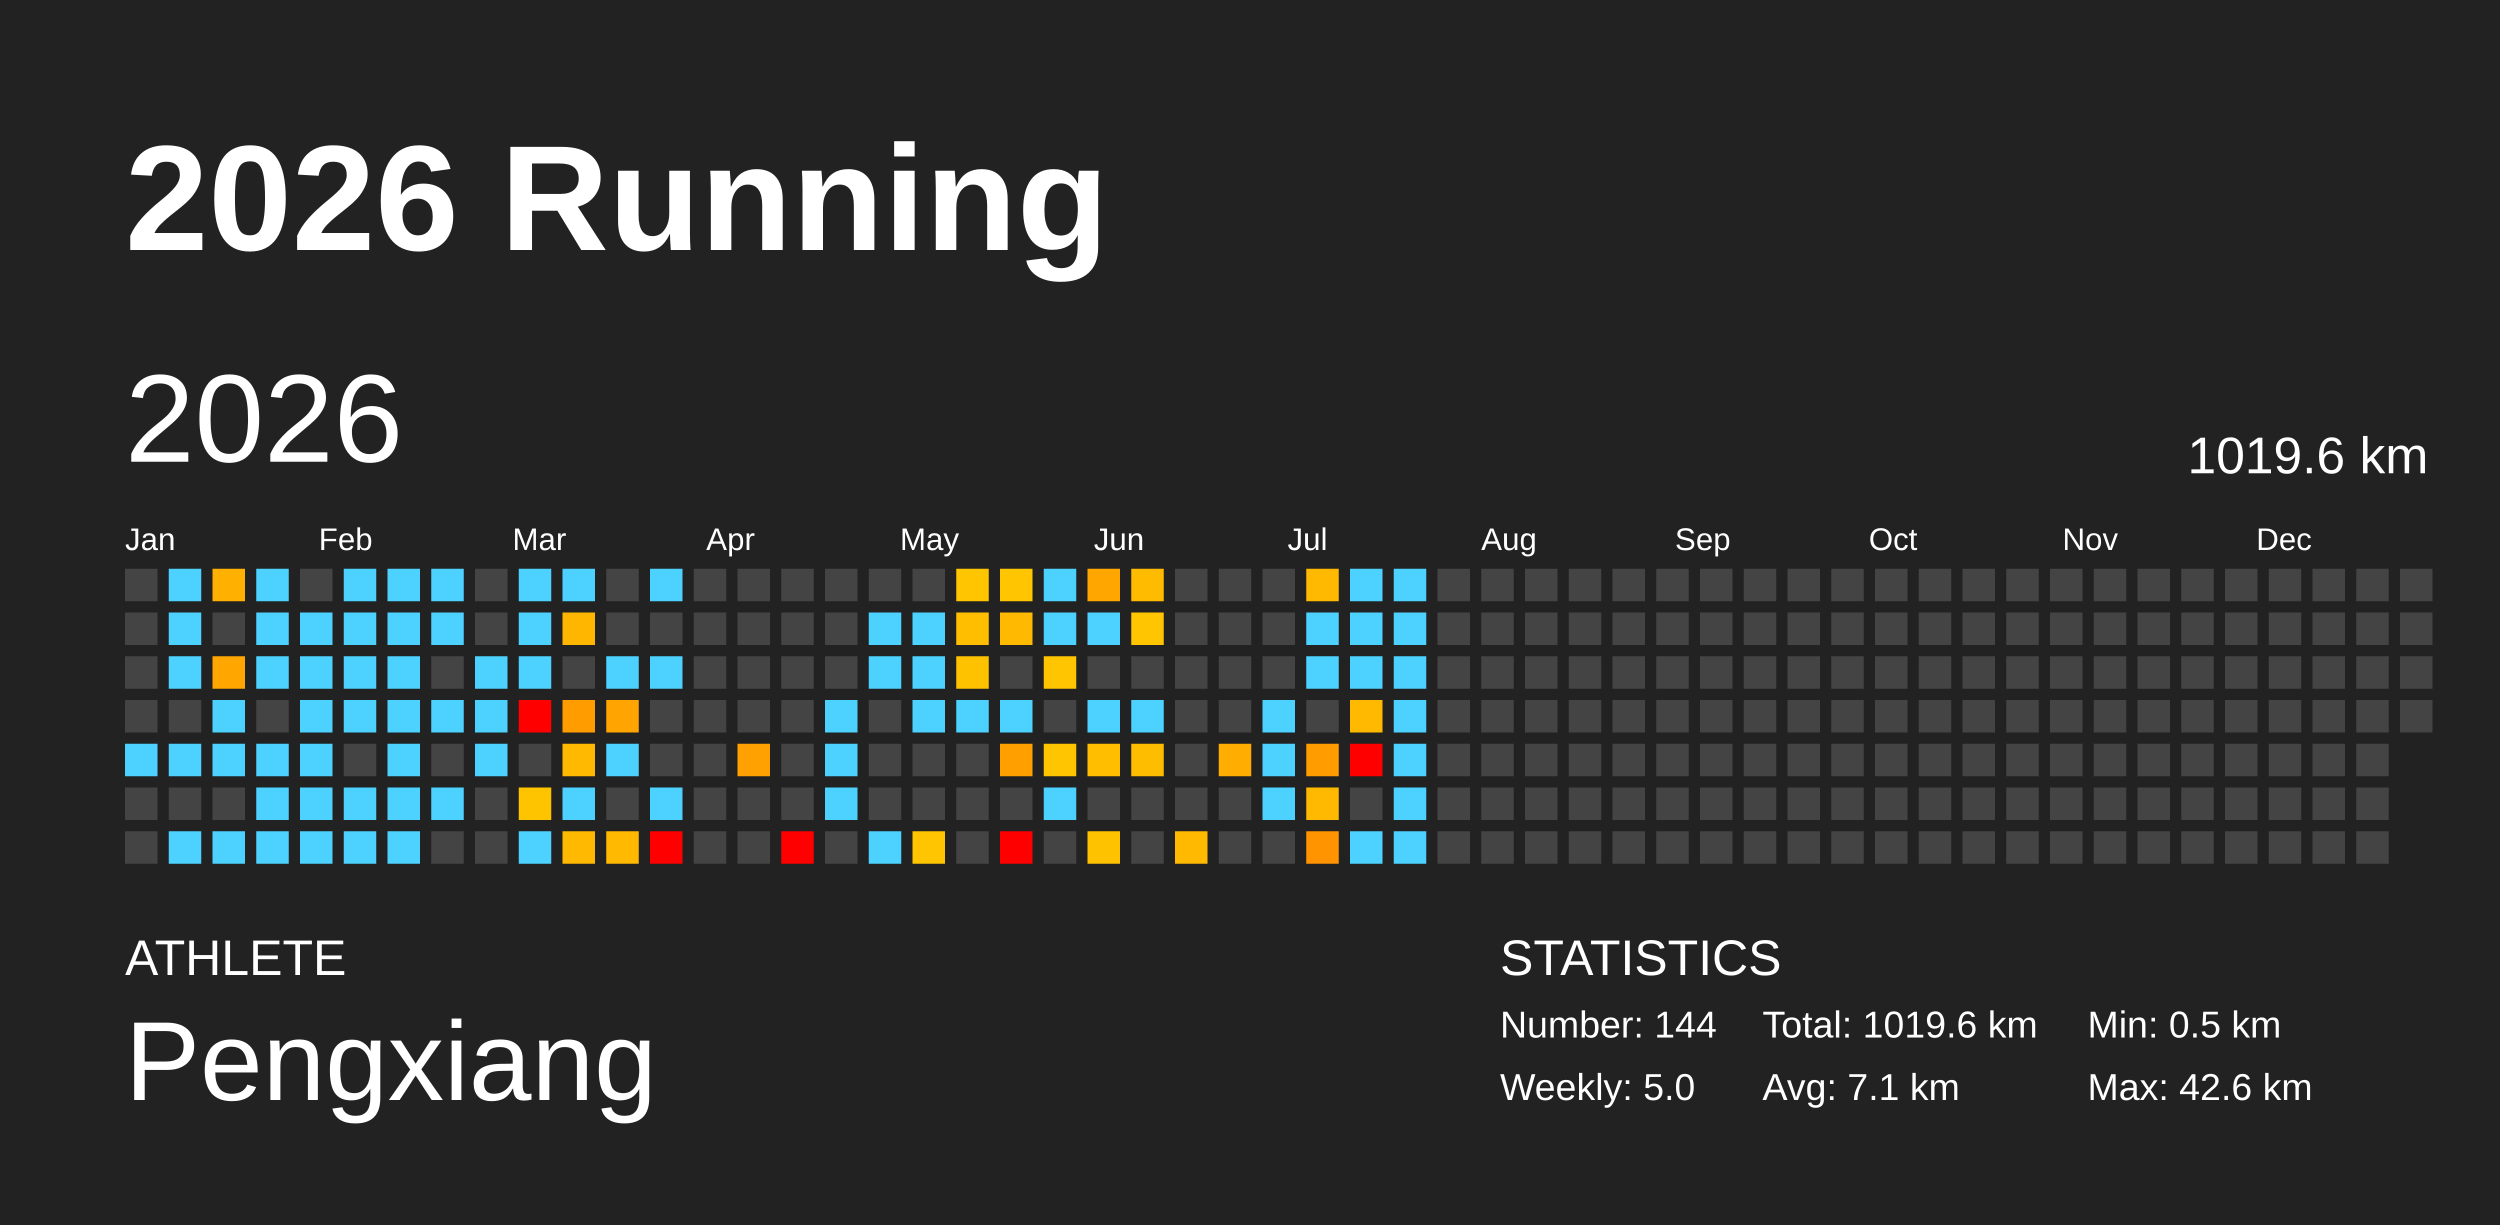
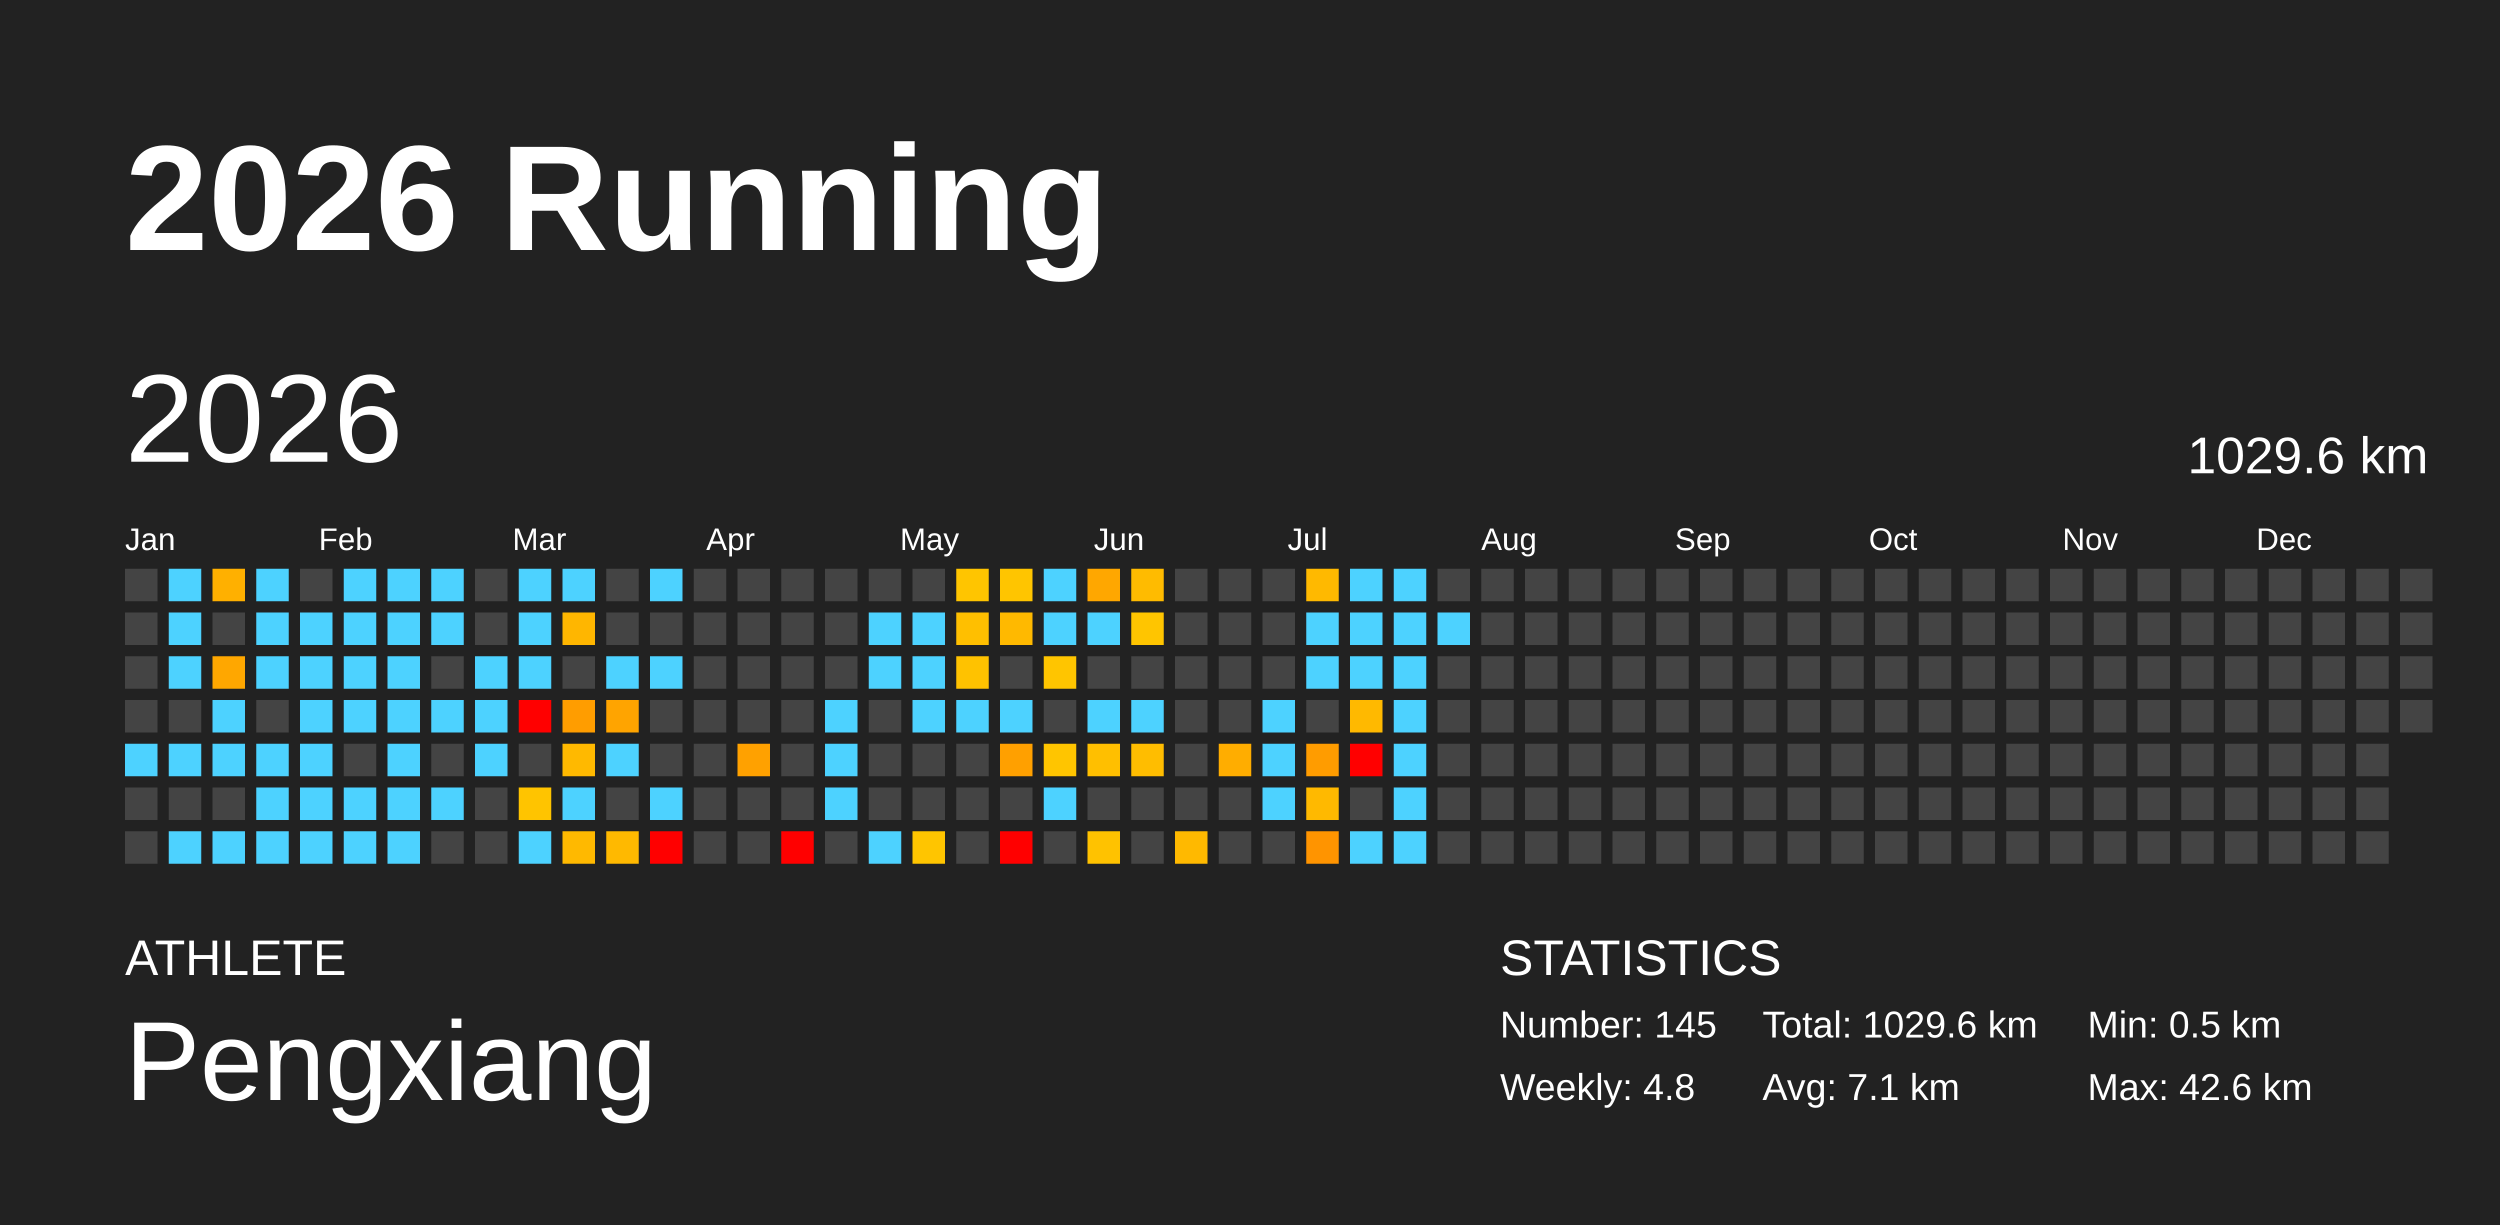
<svg xmlns="http://www.w3.org/2000/svg" baseProfile="full" height="98mm" version="1.1" viewBox="0,0,200,98" width="200mm">
  <defs />
  <rect fill="#222222" height="98" width="200" x="0" y="0" />
  <text fill="#FFFFFF" style="font-size:12px; font-family:Arial; font-weight:bold;" x="10" y="20">2026 Running</text>
  <text fill="#FFFFFF" style="font-size:4px; font-family:Arial" x="10" y="78">ATHLETE</text>
  <text fill="#FFFFFF" style="font-size:9px; font-family:Arial" x="10" y="88">Pengxiang</text>
  <text fill="#FFFFFF" style="font-size:4px; font-family:Arial" x="120" y="78">STATISTICS</text>
-   <text fill="#FFFFFF" style="font-size:3px; font-family:Arial" x="120" y="83">Number: 144</text>
-   <text fill="#FFFFFF" style="font-size:3px; font-family:Arial" x="120" y="88">Weekly: 5.0</text>
-   <text fill="#FFFFFF" style="font-size:3px; font-family:Arial" x="141" y="83">Total: 1019.6 km</text>
+   <text fill="#FFFFFF" style="font-size:3px; font-family:Arial" x="120" y="83">Number: 145</text>
+   <text fill="#FFFFFF" style="font-size:3px; font-family:Arial" x="120" y="88">Weekly: 4.8</text>
+   <text fill="#FFFFFF" style="font-size:3px; font-family:Arial" x="141" y="83">Total: 1029.6 km</text>
  <text fill="#FFFFFF" style="font-size:3px; font-family:Arial" x="141" y="88">Avg: 7.1 km</text>
  <text fill="#FFFFFF" style="font-size:3px; font-family:Arial" x="167" y="83">Min: 0.5 km</text>
  <text fill="#FFFFFF" style="font-size:3px; font-family:Arial" x="167" y="88">Max: 42.6 km</text>
  <text dominant-baseline="hanging" fill="#FFFFFF" style="font-size:10.0px; font-family:Arial;" x="10" y="30">2026</text>
-   <text dominant-baseline="hanging" fill="#FFFFFF" style="font-size:4.125px; font-family:Arial;" x="175" y="35">1019.6 km</text>
+   <text dominant-baseline="hanging" fill="#FFFFFF" style="font-size:4.125px; font-family:Arial;" x="175" y="35">1029.6 km</text>
  <text fill="#FFFFFF" style="font-size:2.5px; font-family:Arial" x="10.0" y="44">Jan</text>
  <text fill="#FFFFFF" style="font-size:2.5px; font-family:Arial" x="25.5" y="44">Feb</text>
  <text fill="#FFFFFF" style="font-size:2.5px; font-family:Arial" x="41.0" y="44">Mar</text>
  <text fill="#FFFFFF" style="font-size:2.5px; font-family:Arial" x="56.5" y="44">Apr</text>
  <text fill="#FFFFFF" style="font-size:2.5px; font-family:Arial" x="72.0" y="44">May</text>
  <text fill="#FFFFFF" style="font-size:2.5px; font-family:Arial" x="87.5" y="44">Jun</text>
  <text fill="#FFFFFF" style="font-size:2.5px; font-family:Arial" x="103.0" y="44">Jul</text>
  <text fill="#FFFFFF" style="font-size:2.5px; font-family:Arial" x="118.5" y="44">Aug</text>
  <text fill="#FFFFFF" style="font-size:2.5px; font-family:Arial" x="134.0" y="44">Sep</text>
  <text fill="#FFFFFF" style="font-size:2.5px; font-family:Arial" x="149.5" y="44">Oct</text>
  <text fill="#FFFFFF" style="font-size:2.5px; font-family:Arial" x="165.0" y="44">Nov</text>
  <text fill="#FFFFFF" style="font-size:2.5px; font-family:Arial" x="180.5" y="44">Dec</text>
  <rect fill="#444444" height="2.6" width="2.6" x="10.0" y="45.5" />
  <rect fill="#444444" height="2.6" width="2.6" x="10.0" y="49.0" />
  <rect fill="#444444" height="2.6" width="2.6" x="10.0" y="52.5" />
  <rect fill="#444444" height="2.6" width="2.6" x="10.0" y="56.0" />
  <rect fill="#4dd2ff" height="2.6" width="2.6" x="10.0" y="59.5" />
  <rect fill="#444444" height="2.6" width="2.6" x="10.0" y="63.0" />
  <rect fill="#444444" height="2.6" width="2.6" x="10.0" y="66.5" />
  <rect fill="#4dd2ff" height="2.6" width="2.6" x="13.5" y="45.5" />
  <rect fill="#4dd2ff" height="2.6" width="2.6" x="13.5" y="49.0" />
  <rect fill="#4dd2ff" height="2.6" width="2.6" x="13.5" y="52.5" />
  <rect fill="#444444" height="2.6" width="2.6" x="13.5" y="56.0" />
  <rect fill="#4dd2ff" height="2.6" width="2.6" x="13.5" y="59.5" />
  <rect fill="#444444" height="2.6" width="2.6" x="13.5" y="63.0" />
  <rect fill="#4dd2ff" height="2.6" width="2.6" x="13.5" y="66.5" />
  <rect fill="#ffb000" height="2.6" width="2.6" x="17.0" y="45.5" />
  <rect fill="#444444" height="2.6" width="2.6" x="17.0" y="49.0" />
  <rect fill="#ffa700" height="2.6" width="2.6" x="17.0" y="52.5" />
  <rect fill="#4dd2ff" height="2.6" width="2.6" x="17.0" y="56.0" />
  <rect fill="#4dd2ff" height="2.6" width="2.6" x="17.0" y="59.5" />
  <rect fill="#444444" height="2.6" width="2.6" x="17.0" y="63.0" />
  <rect fill="#4dd2ff" height="2.6" width="2.6" x="17.0" y="66.5" />
  <rect fill="#4dd2ff" height="2.6" width="2.6" x="20.5" y="45.5" />
  <rect fill="#4dd2ff" height="2.6" width="2.6" x="20.5" y="49.0" />
  <rect fill="#4dd2ff" height="2.6" width="2.6" x="20.5" y="52.5" />
  <rect fill="#444444" height="2.6" width="2.6" x="20.5" y="56.0" />
  <rect fill="#4dd2ff" height="2.6" width="2.6" x="20.5" y="59.5" />
  <rect fill="#4dd2ff" height="2.6" width="2.6" x="20.5" y="63.0" />
  <rect fill="#4dd2ff" height="2.6" width="2.6" x="20.5" y="66.5" />
  <rect fill="#444444" height="2.6" width="2.6" x="24.0" y="45.5" />
  <rect fill="#4dd2ff" height="2.6" width="2.6" x="24.0" y="49.0" />
  <rect fill="#4dd2ff" height="2.6" width="2.6" x="24.0" y="52.5" />
  <rect fill="#4dd2ff" height="2.6" width="2.6" x="24.0" y="56.0" />
  <rect fill="#4dd2ff" height="2.6" width="2.6" x="24.0" y="59.5" />
  <rect fill="#4dd2ff" height="2.6" width="2.6" x="24.0" y="63.0" />
  <rect fill="#4dd2ff" height="2.6" width="2.6" x="24.0" y="66.5" />
  <rect fill="#4dd2ff" height="2.6" width="2.6" x="27.5" y="45.5" />
  <rect fill="#4dd2ff" height="2.6" width="2.6" x="27.5" y="49.0" />
  <rect fill="#4dd2ff" height="2.6" width="2.6" x="27.5" y="52.5" />
  <rect fill="#4dd2ff" height="2.6" width="2.6" x="27.5" y="56.0" />
  <rect fill="#444444" height="2.6" width="2.6" x="27.5" y="59.5" />
  <rect fill="#4dd2ff" height="2.6" width="2.6" x="27.5" y="63.0" />
  <rect fill="#4dd2ff" height="2.6" width="2.6" x="27.5" y="66.5" />
  <rect fill="#4dd2ff" height="2.6" width="2.6" x="31.0" y="45.5" />
  <rect fill="#4dd2ff" height="2.6" width="2.6" x="31.0" y="49.0" />
  <rect fill="#4dd2ff" height="2.6" width="2.6" x="31.0" y="52.5" />
  <rect fill="#4dd2ff" height="2.6" width="2.6" x="31.0" y="56.0" />
  <rect fill="#4dd2ff" height="2.6" width="2.6" x="31.0" y="59.5" />
  <rect fill="#4dd2ff" height="2.6" width="2.6" x="31.0" y="63.0" />
  <rect fill="#4dd2ff" height="2.6" width="2.6" x="31.0" y="66.5" />
  <rect fill="#4dd2ff" height="2.6" width="2.6" x="34.5" y="45.5" />
  <rect fill="#4dd2ff" height="2.6" width="2.6" x="34.5" y="49.0" />
  <rect fill="#444444" height="2.6" width="2.6" x="34.5" y="52.5" />
  <rect fill="#4dd2ff" height="2.6" width="2.6" x="34.5" y="56.0" />
  <rect fill="#444444" height="2.6" width="2.6" x="34.5" y="59.5" />
  <rect fill="#4dd2ff" height="2.6" width="2.6" x="34.5" y="63.0" />
  <rect fill="#444444" height="2.6" width="2.6" x="34.5" y="66.5" />
  <rect fill="#444444" height="2.6" width="2.6" x="38.0" y="45.5" />
  <rect fill="#444444" height="2.6" width="2.6" x="38.0" y="49.0" />
  <rect fill="#4dd2ff" height="2.6" width="2.6" x="38.0" y="52.5" />
  <rect fill="#4dd2ff" height="2.6" width="2.6" x="38.0" y="56.0" />
  <rect fill="#4dd2ff" height="2.6" width="2.6" x="38.0" y="59.5" />
  <rect fill="#444444" height="2.6" width="2.6" x="38.0" y="63.0" />
  <rect fill="#444444" height="2.6" width="2.6" x="38.0" y="66.5" />
  <rect fill="#4dd2ff" height="2.6" width="2.6" x="41.5" y="45.5" />
  <rect fill="#4dd2ff" height="2.6" width="2.6" x="41.5" y="49.0" />
  <rect fill="#4dd2ff" height="2.6" width="2.6" x="41.5" y="52.5" />
  <rect fill="red" height="2.6" width="2.6" x="41.5" y="56.0" />
  <rect fill="#444444" height="2.6" width="2.6" x="41.5" y="59.5" />
  <rect fill="#ffc400" height="2.6" width="2.6" x="41.5" y="63.0" />
  <rect fill="#4dd2ff" height="2.6" width="2.6" x="41.5" y="66.5" />
  <rect fill="#4dd2ff" height="2.6" width="2.6" x="45.0" y="45.5" />
  <rect fill="#ffb600" height="2.6" width="2.6" x="45.0" y="49.0" />
  <rect fill="#444444" height="2.6" width="2.6" x="45.0" y="52.5" />
  <rect fill="#ff9d00" height="2.6" width="2.6" x="45.0" y="56.0" />
  <rect fill="#ffb900" height="2.6" width="2.6" x="45.0" y="59.5" />
  <rect fill="#4dd2ff" height="2.6" width="2.6" x="45.0" y="63.0" />
  <rect fill="#ffb900" height="2.6" width="2.6" x="45.0" y="66.5" />
  <rect fill="#444444" height="2.6" width="2.6" x="48.5" y="45.5" />
  <rect fill="#444444" height="2.6" width="2.6" x="48.5" y="49.0" />
  <rect fill="#4dd2ff" height="2.6" width="2.6" x="48.5" y="52.5" />
  <rect fill="#ffa400" height="2.6" width="2.6" x="48.5" y="56.0" />
  <rect fill="#4dd2ff" height="2.6" width="2.6" x="48.5" y="59.5" />
  <rect fill="#444444" height="2.6" width="2.6" x="48.5" y="63.0" />
  <rect fill="#ffb900" height="2.6" width="2.6" x="48.5" y="66.5" />
  <rect fill="#4dd2ff" height="2.6" width="2.6" x="52.0" y="45.5" />
  <rect fill="#444444" height="2.6" width="2.6" x="52.0" y="49.0" />
  <rect fill="#4dd2ff" height="2.6" width="2.6" x="52.0" y="52.5" />
  <rect fill="#444444" height="2.6" width="2.6" x="52.0" y="56.0" />
  <rect fill="#444444" height="2.6" width="2.6" x="52.0" y="59.5" />
  <rect fill="#4dd2ff" height="2.6" width="2.6" x="52.0" y="63.0" />
  <rect fill="red" height="2.6" width="2.6" x="52.0" y="66.5" />
  <rect fill="#444444" height="2.6" width="2.6" x="55.5" y="45.5" />
  <rect fill="#444444" height="2.6" width="2.6" x="55.5" y="49.0" />
  <rect fill="#444444" height="2.6" width="2.6" x="55.5" y="52.5" />
  <rect fill="#444444" height="2.6" width="2.6" x="55.5" y="56.0" />
  <rect fill="#444444" height="2.6" width="2.6" x="55.5" y="59.5" />
  <rect fill="#444444" height="2.6" width="2.6" x="55.5" y="63.0" />
  <rect fill="#444444" height="2.6" width="2.6" x="55.5" y="66.5" />
  <rect fill="#444444" height="2.6" width="2.6" x="59.0" y="45.5" />
  <rect fill="#444444" height="2.6" width="2.6" x="59.0" y="49.0" />
  <rect fill="#444444" height="2.6" width="2.6" x="59.0" y="52.5" />
  <rect fill="#444444" height="2.6" width="2.6" x="59.0" y="56.0" />
  <rect fill="#ffa100" height="2.6" width="2.6" x="59.0" y="59.5" />
  <rect fill="#444444" height="2.6" width="2.6" x="59.0" y="63.0" />
  <rect fill="#444444" height="2.6" width="2.6" x="59.0" y="66.5" />
  <rect fill="#444444" height="2.6" width="2.6" x="62.5" y="45.5" />
  <rect fill="#444444" height="2.6" width="2.6" x="62.5" y="49.0" />
  <rect fill="#444444" height="2.6" width="2.6" x="62.5" y="52.5" />
  <rect fill="#444444" height="2.6" width="2.6" x="62.5" y="56.0" />
  <rect fill="#444444" height="2.6" width="2.6" x="62.5" y="59.5" />
  <rect fill="#444444" height="2.6" width="2.6" x="62.5" y="63.0" />
  <rect fill="red" height="2.6" width="2.6" x="62.5" y="66.5" />
  <rect fill="#444444" height="2.6" width="2.6" x="66.0" y="45.5" />
  <rect fill="#444444" height="2.6" width="2.6" x="66.0" y="49.0" />
  <rect fill="#444444" height="2.6" width="2.6" x="66.0" y="52.5" />
  <rect fill="#4dd2ff" height="2.6" width="2.6" x="66.0" y="56.0" />
  <rect fill="#4dd2ff" height="2.6" width="2.6" x="66.0" y="59.5" />
  <rect fill="#4dd2ff" height="2.6" width="2.6" x="66.0" y="63.0" />
  <rect fill="#444444" height="2.6" width="2.6" x="66.0" y="66.5" />
  <rect fill="#444444" height="2.6" width="2.6" x="69.5" y="45.5" />
  <rect fill="#4dd2ff" height="2.6" width="2.6" x="69.5" y="49.0" />
  <rect fill="#4dd2ff" height="2.6" width="2.6" x="69.5" y="52.5" />
  <rect fill="#444444" height="2.6" width="2.6" x="69.5" y="56.0" />
  <rect fill="#444444" height="2.6" width="2.6" x="69.5" y="59.5" />
  <rect fill="#444444" height="2.6" width="2.6" x="69.5" y="63.0" />
  <rect fill="#4dd2ff" height="2.6" width="2.6" x="69.5" y="66.5" />
  <rect fill="#444444" height="2.6" width="2.6" x="73.0" y="45.5" />
  <rect fill="#4dd2ff" height="2.6" width="2.6" x="73.0" y="49.0" />
  <rect fill="#4dd2ff" height="2.6" width="2.6" x="73.0" y="52.5" />
  <rect fill="#4dd2ff" height="2.6" width="2.6" x="73.0" y="56.0" />
  <rect fill="#444444" height="2.6" width="2.6" x="73.0" y="59.5" />
  <rect fill="#444444" height="2.6" width="2.6" x="73.0" y="63.0" />
  <rect fill="#ffc500" height="2.6" width="2.6" x="73.0" y="66.5" />
  <rect fill="#ffc500" height="2.6" width="2.6" x="76.5" y="45.5" />
  <rect fill="#ffbf00" height="2.6" width="2.6" x="76.5" y="49.0" />
  <rect fill="#ffc200" height="2.6" width="2.6" x="76.5" y="52.5" />
  <rect fill="#4dd2ff" height="2.6" width="2.6" x="76.5" y="56.0" />
  <rect fill="#444444" height="2.6" width="2.6" x="76.5" y="59.5" />
  <rect fill="#444444" height="2.6" width="2.6" x="76.5" y="63.0" />
  <rect fill="#444444" height="2.6" width="2.6" x="76.5" y="66.5" />
  <rect fill="#ffc500" height="2.6" width="2.6" x="80.0" y="45.5" />
  <rect fill="#ffb900" height="2.6" width="2.6" x="80.0" y="49.0" />
  <rect fill="#444444" height="2.6" width="2.6" x="80.0" y="52.5" />
  <rect fill="#4dd2ff" height="2.6" width="2.6" x="80.0" y="56.0" />
  <rect fill="#ffa000" height="2.6" width="2.6" x="80.0" y="59.5" />
  <rect fill="#444444" height="2.6" width="2.6" x="80.0" y="63.0" />
  <rect fill="red" height="2.6" width="2.6" x="80.0" y="66.5" />
  <rect fill="#4dd2ff" height="2.6" width="2.6" x="83.5" y="45.5" />
  <rect fill="#4dd2ff" height="2.6" width="2.6" x="83.5" y="49.0" />
  <rect fill="#ffc500" height="2.6" width="2.6" x="83.5" y="52.5" />
  <rect fill="#444444" height="2.6" width="2.6" x="83.5" y="56.0" />
  <rect fill="#ffc500" height="2.6" width="2.6" x="83.5" y="59.5" />
  <rect fill="#4dd2ff" height="2.6" width="2.6" x="83.5" y="63.0" />
  <rect fill="#444444" height="2.6" width="2.6" x="83.5" y="66.5" />
  <rect fill="#ffa700" height="2.6" width="2.6" x="87.0" y="45.5" />
  <rect fill="#4dd2ff" height="2.6" width="2.6" x="87.0" y="49.0" />
  <rect fill="#444444" height="2.6" width="2.6" x="87.0" y="52.5" />
  <rect fill="#4dd2ff" height="2.6" width="2.6" x="87.0" y="56.0" />
  <rect fill="#ffbf00" height="2.6" width="2.6" x="87.0" y="59.5" />
  <rect fill="#444444" height="2.6" width="2.6" x="87.0" y="63.0" />
  <rect fill="#ffc200" height="2.6" width="2.6" x="87.0" y="66.5" />
  <rect fill="#ffbb00" height="2.6" width="2.6" x="90.5" y="45.5" />
  <rect fill="#ffc500" height="2.6" width="2.6" x="90.5" y="49.0" />
  <rect fill="#444444" height="2.6" width="2.6" x="90.5" y="52.5" />
  <rect fill="#4dd2ff" height="2.6" width="2.6" x="90.5" y="56.0" />
  <rect fill="#ffbd00" height="2.6" width="2.6" x="90.5" y="59.5" />
  <rect fill="#444444" height="2.6" width="2.6" x="90.5" y="63.0" />
  <rect fill="#444444" height="2.6" width="2.6" x="90.5" y="66.5" />
  <rect fill="#444444" height="2.6" width="2.6" x="94.0" y="45.5" />
  <rect fill="#444444" height="2.6" width="2.6" x="94.0" y="49.0" />
  <rect fill="#444444" height="2.6" width="2.6" x="94.0" y="52.5" />
  <rect fill="#444444" height="2.6" width="2.6" x="94.0" y="56.0" />
  <rect fill="#444444" height="2.6" width="2.6" x="94.0" y="59.5" />
  <rect fill="#444444" height="2.6" width="2.6" x="94.0" y="63.0" />
  <rect fill="#ffb900" height="2.6" width="2.6" x="94.0" y="66.5" />
  <rect fill="#444444" height="2.6" width="2.6" x="97.5" y="45.5" />
  <rect fill="#444444" height="2.6" width="2.6" x="97.5" y="49.0" />
  <rect fill="#444444" height="2.6" width="2.6" x="97.5" y="52.5" />
  <rect fill="#444444" height="2.6" width="2.6" x="97.5" y="56.0" />
  <rect fill="#ffad00" height="2.6" width="2.6" x="97.5" y="59.5" />
  <rect fill="#444444" height="2.6" width="2.6" x="97.5" y="63.0" />
  <rect fill="#444444" height="2.6" width="2.6" x="97.5" y="66.5" />
  <rect fill="#444444" height="2.6" width="2.6" x="101.0" y="45.5" />
  <rect fill="#444444" height="2.6" width="2.6" x="101.0" y="49.0" />
  <rect fill="#444444" height="2.6" width="2.6" x="101.0" y="52.5" />
  <rect fill="#4dd2ff" height="2.6" width="2.6" x="101.0" y="56.0" />
  <rect fill="#4dd2ff" height="2.6" width="2.6" x="101.0" y="59.5" />
  <rect fill="#4dd2ff" height="2.6" width="2.6" x="101.0" y="63.0" />
  <rect fill="#444444" height="2.6" width="2.6" x="101.0" y="66.5" />
  <rect fill="#ffb900" height="2.6" width="2.6" x="104.5" y="45.5" />
  <rect fill="#4dd2ff" height="2.6" width="2.6" x="104.5" y="49.0" />
  <rect fill="#4dd2ff" height="2.6" width="2.6" x="104.5" y="52.5" />
  <rect fill="#444444" height="2.6" width="2.6" x="104.5" y="56.0" />
  <rect fill="#ff9c00" height="2.6" width="2.6" x="104.5" y="59.5" />
  <rect fill="#ffb900" height="2.6" width="2.6" x="104.5" y="63.0" />
  <rect fill="#ff9400" height="2.6" width="2.6" x="104.5" y="66.5" />
  <rect fill="#4dd2ff" height="2.6" width="2.6" x="108.0" y="45.5" />
  <rect fill="#4dd2ff" height="2.6" width="2.6" x="108.0" y="49.0" />
  <rect fill="#4dd2ff" height="2.6" width="2.6" x="108.0" y="52.5" />
  <rect fill="#ffb900" height="2.6" width="2.6" x="108.0" y="56.0" />
  <rect fill="red" height="2.6" width="2.6" x="108.0" y="59.5" />
  <rect fill="#444444" height="2.6" width="2.6" x="108.0" y="63.0" />
  <rect fill="#4dd2ff" height="2.6" width="2.6" x="108.0" y="66.5" />
  <rect fill="#4dd2ff" height="2.6" width="2.6" x="111.5" y="45.5" />
  <rect fill="#4dd2ff" height="2.6" width="2.6" x="111.5" y="49.0" />
  <rect fill="#4dd2ff" height="2.6" width="2.6" x="111.5" y="52.5" />
  <rect fill="#4dd2ff" height="2.6" width="2.6" x="111.5" y="56.0" />
  <rect fill="#4dd2ff" height="2.6" width="2.6" x="111.5" y="59.5" />
  <rect fill="#4dd2ff" height="2.6" width="2.6" x="111.5" y="63.0" />
  <rect fill="#4dd2ff" height="2.6" width="2.6" x="111.5" y="66.5" />
  <rect fill="#444444" height="2.6" width="2.6" x="115.0" y="45.5" />
-   <rect fill="#444444" height="2.6" width="2.6" x="115.0" y="49.0" />
+   <rect fill="#4dd2ff" height="2.6" width="2.6" x="115.0" y="49.0" />
  <rect fill="#444444" height="2.6" width="2.6" x="115.0" y="52.5" />
  <rect fill="#444444" height="2.6" width="2.6" x="115.0" y="56.0" />
  <rect fill="#444444" height="2.6" width="2.6" x="115.0" y="59.5" />
  <rect fill="#444444" height="2.6" width="2.6" x="115.0" y="63.0" />
  <rect fill="#444444" height="2.6" width="2.6" x="115.0" y="66.5" />
  <rect fill="#444444" height="2.6" width="2.6" x="118.5" y="45.5" />
  <rect fill="#444444" height="2.6" width="2.6" x="118.5" y="49.0" />
  <rect fill="#444444" height="2.6" width="2.6" x="118.5" y="52.5" />
  <rect fill="#444444" height="2.6" width="2.6" x="118.5" y="56.0" />
  <rect fill="#444444" height="2.6" width="2.6" x="118.5" y="59.5" />
  <rect fill="#444444" height="2.6" width="2.6" x="118.5" y="63.0" />
  <rect fill="#444444" height="2.6" width="2.6" x="118.5" y="66.5" />
  <rect fill="#444444" height="2.6" width="2.6" x="122.0" y="45.5" />
  <rect fill="#444444" height="2.6" width="2.6" x="122.0" y="49.0" />
  <rect fill="#444444" height="2.6" width="2.6" x="122.0" y="52.5" />
  <rect fill="#444444" height="2.6" width="2.6" x="122.0" y="56.0" />
  <rect fill="#444444" height="2.6" width="2.6" x="122.0" y="59.5" />
  <rect fill="#444444" height="2.6" width="2.6" x="122.0" y="63.0" />
  <rect fill="#444444" height="2.6" width="2.6" x="122.0" y="66.5" />
  <rect fill="#444444" height="2.6" width="2.6" x="125.5" y="45.5" />
  <rect fill="#444444" height="2.6" width="2.6" x="125.5" y="49.0" />
  <rect fill="#444444" height="2.6" width="2.6" x="125.5" y="52.5" />
  <rect fill="#444444" height="2.6" width="2.6" x="125.5" y="56.0" />
  <rect fill="#444444" height="2.6" width="2.6" x="125.5" y="59.5" />
  <rect fill="#444444" height="2.6" width="2.6" x="125.5" y="63.0" />
  <rect fill="#444444" height="2.6" width="2.6" x="125.5" y="66.5" />
  <rect fill="#444444" height="2.6" width="2.6" x="129.0" y="45.5" />
  <rect fill="#444444" height="2.6" width="2.6" x="129.0" y="49.0" />
  <rect fill="#444444" height="2.6" width="2.6" x="129.0" y="52.5" />
  <rect fill="#444444" height="2.6" width="2.6" x="129.0" y="56.0" />
  <rect fill="#444444" height="2.6" width="2.6" x="129.0" y="59.5" />
  <rect fill="#444444" height="2.6" width="2.6" x="129.0" y="63.0" />
  <rect fill="#444444" height="2.6" width="2.6" x="129.0" y="66.5" />
  <rect fill="#444444" height="2.6" width="2.6" x="132.5" y="45.5" />
  <rect fill="#444444" height="2.6" width="2.6" x="132.5" y="49.0" />
  <rect fill="#444444" height="2.6" width="2.6" x="132.5" y="52.5" />
  <rect fill="#444444" height="2.6" width="2.6" x="132.5" y="56.0" />
  <rect fill="#444444" height="2.6" width="2.6" x="132.5" y="59.5" />
  <rect fill="#444444" height="2.6" width="2.6" x="132.5" y="63.0" />
  <rect fill="#444444" height="2.6" width="2.6" x="132.5" y="66.5" />
  <rect fill="#444444" height="2.6" width="2.6" x="136.0" y="45.5" />
  <rect fill="#444444" height="2.6" width="2.6" x="136.0" y="49.0" />
  <rect fill="#444444" height="2.6" width="2.6" x="136.0" y="52.5" />
  <rect fill="#444444" height="2.6" width="2.6" x="136.0" y="56.0" />
  <rect fill="#444444" height="2.6" width="2.6" x="136.0" y="59.5" />
  <rect fill="#444444" height="2.6" width="2.6" x="136.0" y="63.0" />
  <rect fill="#444444" height="2.6" width="2.6" x="136.0" y="66.5" />
  <rect fill="#444444" height="2.6" width="2.6" x="139.5" y="45.5" />
  <rect fill="#444444" height="2.6" width="2.6" x="139.5" y="49.0" />
  <rect fill="#444444" height="2.6" width="2.6" x="139.5" y="52.5" />
  <rect fill="#444444" height="2.6" width="2.6" x="139.5" y="56.0" />
  <rect fill="#444444" height="2.6" width="2.6" x="139.5" y="59.5" />
  <rect fill="#444444" height="2.6" width="2.6" x="139.5" y="63.0" />
  <rect fill="#444444" height="2.6" width="2.6" x="139.5" y="66.5" />
  <rect fill="#444444" height="2.6" width="2.6" x="143.0" y="45.5" />
  <rect fill="#444444" height="2.6" width="2.6" x="143.0" y="49.0" />
  <rect fill="#444444" height="2.6" width="2.6" x="143.0" y="52.5" />
  <rect fill="#444444" height="2.6" width="2.6" x="143.0" y="56.0" />
  <rect fill="#444444" height="2.6" width="2.6" x="143.0" y="59.5" />
  <rect fill="#444444" height="2.6" width="2.6" x="143.0" y="63.0" />
  <rect fill="#444444" height="2.6" width="2.6" x="143.0" y="66.5" />
  <rect fill="#444444" height="2.6" width="2.6" x="146.5" y="45.5" />
  <rect fill="#444444" height="2.6" width="2.6" x="146.5" y="49.0" />
  <rect fill="#444444" height="2.6" width="2.6" x="146.5" y="52.5" />
  <rect fill="#444444" height="2.6" width="2.6" x="146.5" y="56.0" />
  <rect fill="#444444" height="2.6" width="2.6" x="146.5" y="59.5" />
  <rect fill="#444444" height="2.6" width="2.6" x="146.5" y="63.0" />
  <rect fill="#444444" height="2.6" width="2.6" x="146.5" y="66.5" />
  <rect fill="#444444" height="2.6" width="2.6" x="150.0" y="45.5" />
  <rect fill="#444444" height="2.6" width="2.6" x="150.0" y="49.0" />
  <rect fill="#444444" height="2.6" width="2.6" x="150.0" y="52.5" />
  <rect fill="#444444" height="2.6" width="2.6" x="150.0" y="56.0" />
  <rect fill="#444444" height="2.6" width="2.6" x="150.0" y="59.5" />
  <rect fill="#444444" height="2.6" width="2.6" x="150.0" y="63.0" />
  <rect fill="#444444" height="2.6" width="2.6" x="150.0" y="66.5" />
  <rect fill="#444444" height="2.6" width="2.6" x="153.5" y="45.5" />
  <rect fill="#444444" height="2.6" width="2.6" x="153.5" y="49.0" />
  <rect fill="#444444" height="2.6" width="2.6" x="153.5" y="52.5" />
  <rect fill="#444444" height="2.6" width="2.6" x="153.5" y="56.0" />
  <rect fill="#444444" height="2.6" width="2.6" x="153.5" y="59.5" />
  <rect fill="#444444" height="2.6" width="2.6" x="153.5" y="63.0" />
  <rect fill="#444444" height="2.6" width="2.6" x="153.5" y="66.5" />
  <rect fill="#444444" height="2.6" width="2.6" x="157.0" y="45.5" />
  <rect fill="#444444" height="2.6" width="2.6" x="157.0" y="49.0" />
  <rect fill="#444444" height="2.6" width="2.6" x="157.0" y="52.5" />
  <rect fill="#444444" height="2.6" width="2.6" x="157.0" y="56.0" />
  <rect fill="#444444" height="2.6" width="2.6" x="157.0" y="59.5" />
  <rect fill="#444444" height="2.6" width="2.6" x="157.0" y="63.0" />
  <rect fill="#444444" height="2.6" width="2.6" x="157.0" y="66.5" />
  <rect fill="#444444" height="2.6" width="2.6" x="160.5" y="45.5" />
  <rect fill="#444444" height="2.6" width="2.6" x="160.5" y="49.0" />
  <rect fill="#444444" height="2.6" width="2.6" x="160.5" y="52.5" />
  <rect fill="#444444" height="2.6" width="2.6" x="160.5" y="56.0" />
  <rect fill="#444444" height="2.6" width="2.6" x="160.5" y="59.5" />
  <rect fill="#444444" height="2.6" width="2.6" x="160.5" y="63.0" />
  <rect fill="#444444" height="2.6" width="2.6" x="160.5" y="66.5" />
  <rect fill="#444444" height="2.6" width="2.6" x="164.0" y="45.5" />
  <rect fill="#444444" height="2.6" width="2.6" x="164.0" y="49.0" />
  <rect fill="#444444" height="2.6" width="2.6" x="164.0" y="52.5" />
  <rect fill="#444444" height="2.6" width="2.6" x="164.0" y="56.0" />
  <rect fill="#444444" height="2.6" width="2.6" x="164.0" y="59.5" />
  <rect fill="#444444" height="2.6" width="2.6" x="164.0" y="63.0" />
  <rect fill="#444444" height="2.6" width="2.6" x="164.0" y="66.5" />
  <rect fill="#444444" height="2.6" width="2.6" x="167.5" y="45.5" />
  <rect fill="#444444" height="2.6" width="2.6" x="167.5" y="49.0" />
  <rect fill="#444444" height="2.6" width="2.6" x="167.5" y="52.5" />
  <rect fill="#444444" height="2.6" width="2.6" x="167.5" y="56.0" />
  <rect fill="#444444" height="2.6" width="2.6" x="167.5" y="59.5" />
  <rect fill="#444444" height="2.6" width="2.6" x="167.5" y="63.0" />
  <rect fill="#444444" height="2.6" width="2.6" x="167.5" y="66.5" />
  <rect fill="#444444" height="2.6" width="2.6" x="171.0" y="45.5" />
  <rect fill="#444444" height="2.6" width="2.6" x="171.0" y="49.0" />
  <rect fill="#444444" height="2.6" width="2.6" x="171.0" y="52.5" />
  <rect fill="#444444" height="2.6" width="2.6" x="171.0" y="56.0" />
  <rect fill="#444444" height="2.6" width="2.6" x="171.0" y="59.5" />
  <rect fill="#444444" height="2.6" width="2.6" x="171.0" y="63.0" />
  <rect fill="#444444" height="2.6" width="2.6" x="171.0" y="66.5" />
  <rect fill="#444444" height="2.6" width="2.6" x="174.5" y="45.5" />
  <rect fill="#444444" height="2.6" width="2.6" x="174.5" y="49.0" />
  <rect fill="#444444" height="2.6" width="2.6" x="174.5" y="52.5" />
  <rect fill="#444444" height="2.6" width="2.6" x="174.5" y="56.0" />
  <rect fill="#444444" height="2.6" width="2.6" x="174.5" y="59.5" />
  <rect fill="#444444" height="2.6" width="2.6" x="174.5" y="63.0" />
  <rect fill="#444444" height="2.6" width="2.6" x="174.5" y="66.5" />
  <rect fill="#444444" height="2.6" width="2.6" x="178.0" y="45.5" />
  <rect fill="#444444" height="2.6" width="2.6" x="178.0" y="49.0" />
  <rect fill="#444444" height="2.6" width="2.6" x="178.0" y="52.5" />
  <rect fill="#444444" height="2.6" width="2.6" x="178.0" y="56.0" />
  <rect fill="#444444" height="2.6" width="2.6" x="178.0" y="59.5" />
  <rect fill="#444444" height="2.6" width="2.6" x="178.0" y="63.0" />
  <rect fill="#444444" height="2.6" width="2.6" x="178.0" y="66.5" />
  <rect fill="#444444" height="2.6" width="2.6" x="181.5" y="45.5" />
  <rect fill="#444444" height="2.6" width="2.6" x="181.5" y="49.0" />
  <rect fill="#444444" height="2.6" width="2.6" x="181.5" y="52.5" />
  <rect fill="#444444" height="2.6" width="2.6" x="181.5" y="56.0" />
  <rect fill="#444444" height="2.6" width="2.6" x="181.5" y="59.5" />
  <rect fill="#444444" height="2.6" width="2.6" x="181.5" y="63.0" />
  <rect fill="#444444" height="2.6" width="2.6" x="181.5" y="66.5" />
  <rect fill="#444444" height="2.6" width="2.6" x="185.0" y="45.5" />
  <rect fill="#444444" height="2.6" width="2.6" x="185.0" y="49.0" />
  <rect fill="#444444" height="2.6" width="2.6" x="185.0" y="52.5" />
  <rect fill="#444444" height="2.6" width="2.6" x="185.0" y="56.0" />
  <rect fill="#444444" height="2.6" width="2.6" x="185.0" y="59.5" />
  <rect fill="#444444" height="2.6" width="2.6" x="185.0" y="63.0" />
  <rect fill="#444444" height="2.6" width="2.6" x="185.0" y="66.5" />
  <rect fill="#444444" height="2.6" width="2.6" x="188.5" y="45.5" />
  <rect fill="#444444" height="2.6" width="2.6" x="188.5" y="49.0" />
  <rect fill="#444444" height="2.6" width="2.6" x="188.5" y="52.5" />
  <rect fill="#444444" height="2.6" width="2.6" x="188.5" y="56.0" />
  <rect fill="#444444" height="2.6" width="2.6" x="188.5" y="59.5" />
  <rect fill="#444444" height="2.6" width="2.6" x="188.5" y="63.0" />
  <rect fill="#444444" height="2.6" width="2.6" x="188.5" y="66.5" />
  <rect fill="#444444" height="2.6" width="2.6" x="192.0" y="45.5" />
  <rect fill="#444444" height="2.6" width="2.6" x="192.0" y="49.0" />
  <rect fill="#444444" height="2.6" width="2.6" x="192.0" y="52.5" />
  <rect fill="#444444" height="2.6" width="2.6" x="192.0" y="56.0" />
</svg>
